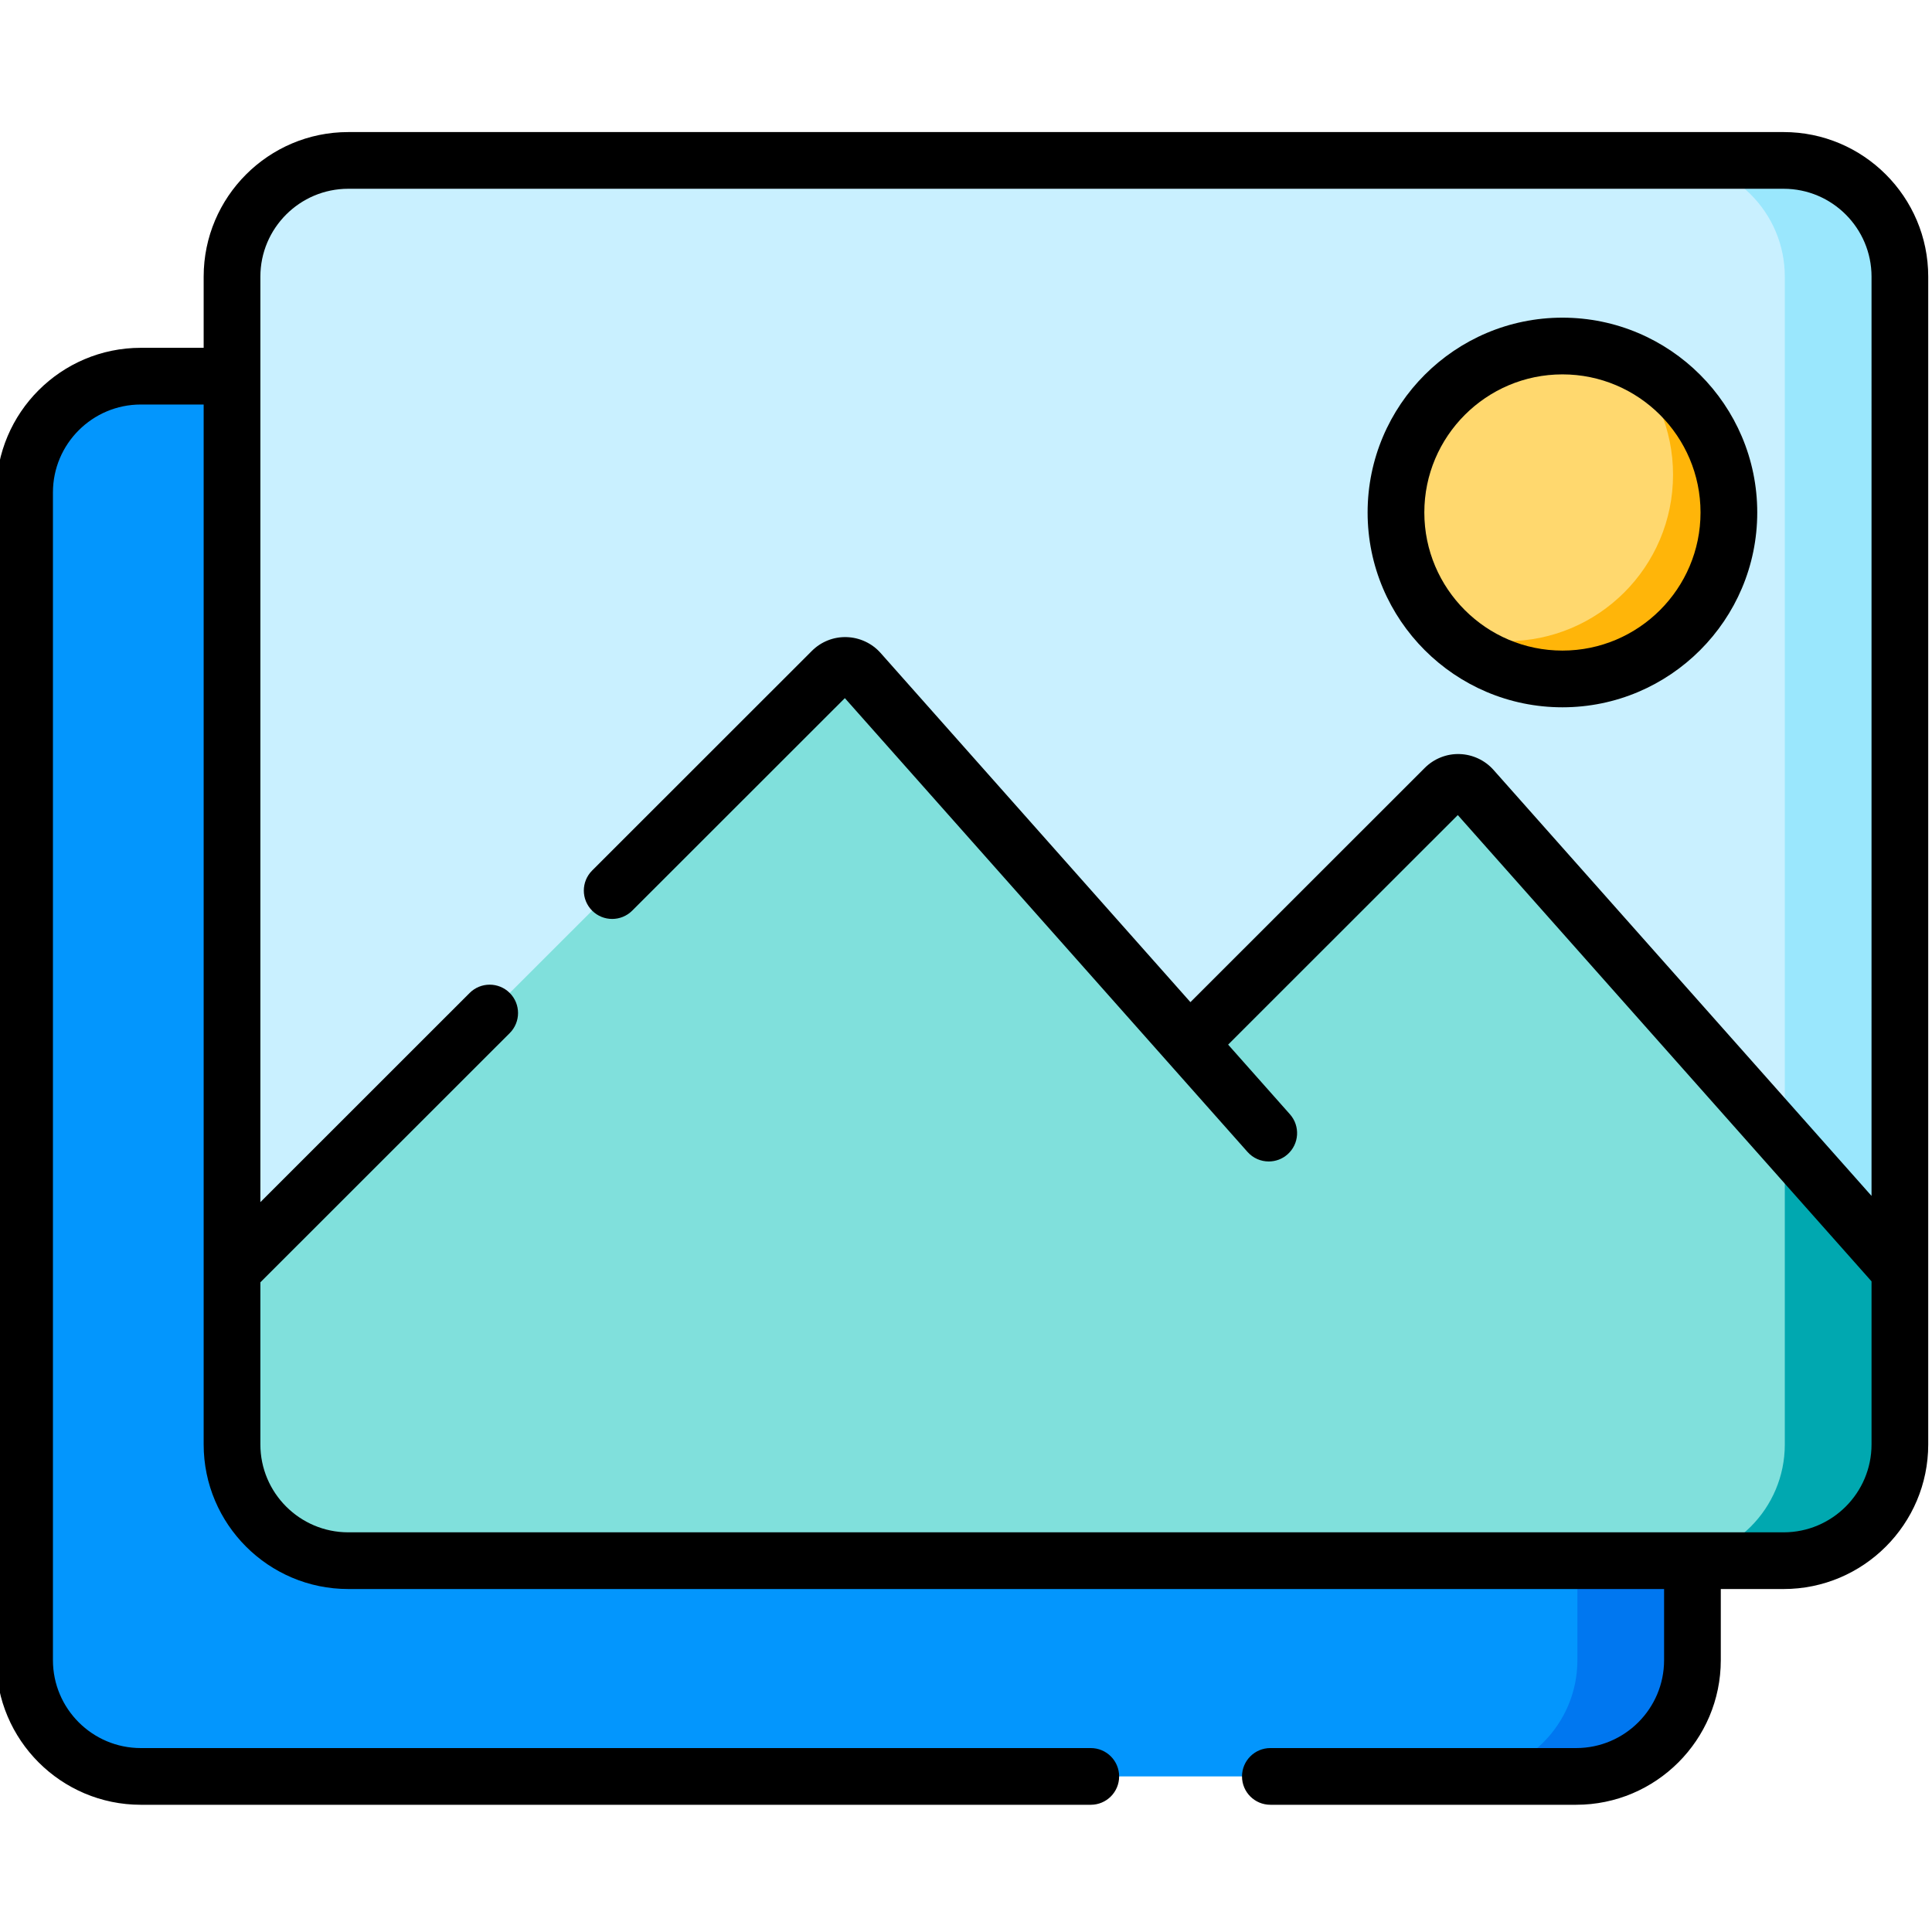
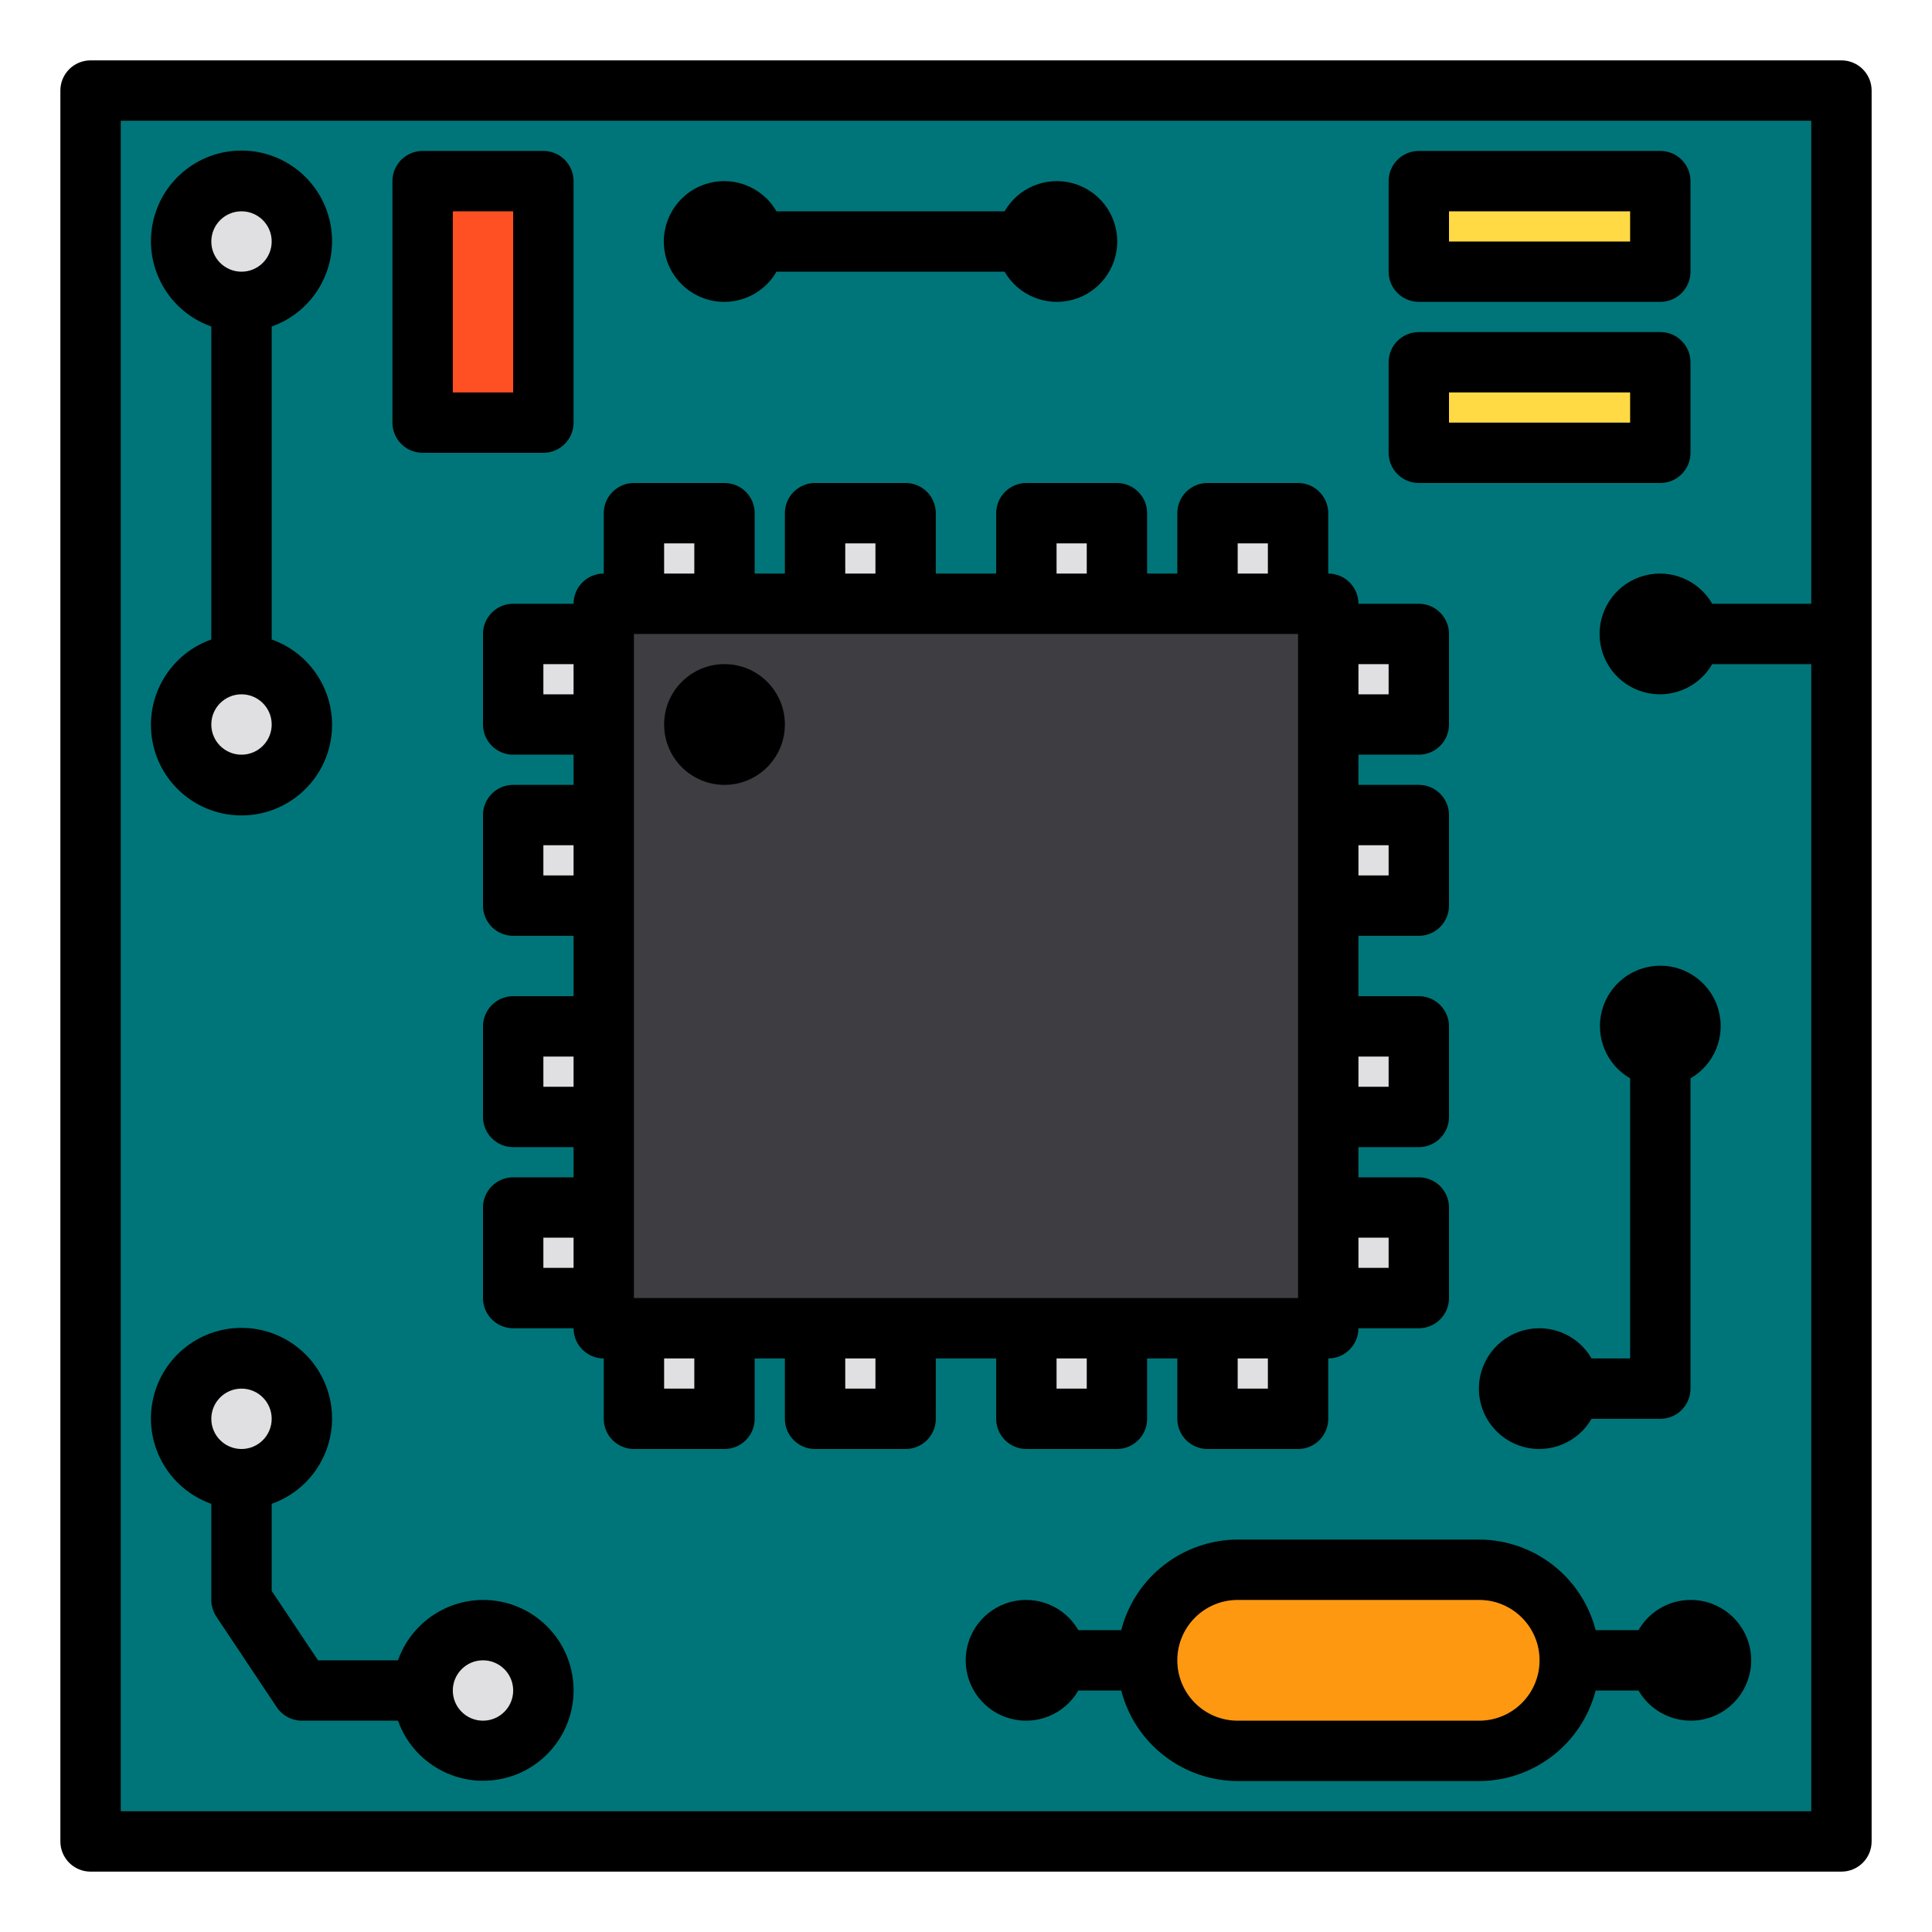
- <svg xmlns="http://www.w3.org/2000/svg" height="511pt" viewBox="1 -34 511.999 511" width="511pt">
-   <path d="m418.711 436.27h-380.391c-17.016 0-30.805-13.789-30.805-30.805v-309.473c0-17.012 13.789-30.805 30.805-30.805h380.391c17.012 0 30.805 13.793 30.805 30.805v309.473c0 17.016-13.793 30.805-30.805 30.805zm0 0" fill="#0396fd" />
-   <path d="m449.512 95.996v309.473c0 17.012-13.785 30.801-30.801 30.801h-30.496c17.012 0 30.809-13.789 30.809-30.801v-309.473c0-17.012-13.797-30.809-30.809-30.809h30.496c17.016 0 30.801 13.797 30.801 30.809zm0 0" fill="#0077f0" />
-   <path d="m473.68 379.098h-380.391c-17.012 0-30.805-13.793-30.805-30.809v-309.469c0-17.016 13.793-30.805 30.805-30.805h380.391c17.016 0 30.805 13.789 30.805 30.805v309.469c0 17.016-13.789 30.809-30.805 30.809zm0 0" fill="#c9f0ff" />
-   <path d="m504.48 38.82v309.473c0 17.016-13.785 30.801-30.797 30.801h-30.5c17.012 0 30.809-13.785 30.809-30.801v-309.473c0-17.012-13.797-30.809-30.809-30.809h30.5c17.012 0 30.797 13.797 30.797 30.809zm0 0" fill="#9ae7fd" />
-   <path d="m504.484 302.215-113.301-127.688c-1.914-2.156-5.25-2.254-7.289-.219l-67.75 67.719-87.398-98.492c-1.914-2.156-5.246-2.258-7.289-.219l-158.973 158.898v46.074c0 17.016 13.793 30.809 30.805 30.809h380.391c17.016 0 30.805-13.793 30.805-30.809zm0 0" fill="#80e0dc" />
-   <path d="m504.48 302.215v46.078c0 17.016-13.785 30.801-30.797 30.801h-30.5c17.012 0 30.809-13.785 30.809-30.801v-80.438zm0 0" fill="#00a8b0" />
-   <path d="m459.172 101.312c0 24.363-19.75 44.113-44.113 44.113-24.363 0-44.113-19.75-44.113-44.113s19.75-44.113 44.113-44.113c24.363 0 44.113 19.75 44.113 44.113zm0 0" fill="#ffd86e" />
-   <path d="m459.168 101.316c0 24.359-19.75 44.109-44.109 44.109-12.375 0-23.562-5.098-31.578-13.312 5.172 2.133 10.84 3.305 16.781 3.305 24.359 0 44.109-19.75 44.109-44.109 0-11.984-4.777-22.848-12.531-30.805 16.035 6.605 27.328 22.387 27.328 40.812zm0 0" fill="#ffb509" />
-   <path d="m415.059 49.684c-28.469 0-51.629 23.16-51.629 51.629s23.16 51.629 51.629 51.629 51.629-23.16 51.629-51.629-23.16-51.629-51.629-51.629zm0 88.227c-20.184 0-36.598-16.418-36.598-36.598s16.418-36.598 36.598-36.598c20.18 0 36.598 16.418 36.598 36.598s-16.418 36.598-36.598 36.598zm0 0" />
-   <path d="m473.68.5h-380.391c-21.129 0-38.316 17.188-38.316 38.316v18.859h-16.652c-21.129 0-38.32 17.188-38.32 38.32v309.469c0 21.133 17.191 38.32 38.32 38.32h251.746c4.152 0 7.516-3.363 7.516-7.516 0-4.148-3.363-7.512-7.516-7.512h-251.746c-12.844 0-23.293-10.449-23.293-23.293v-309.469c0-12.844 10.449-23.293 23.293-23.293h16.652v275.59c0 21.129 17.188 38.316 38.316 38.316h348.711v18.855c0 12.844-10.449 23.293-23.289 23.293h-81.051c-4.152 0-7.516 3.363-7.516 7.512 0 4.152 3.363 7.516 7.516 7.516h81.051c21.129 0 38.316-17.188 38.316-38.32v-18.855h16.652c21.129 0 38.32-17.188 38.32-38.316v-309.477c0-21.129-17.191-38.316-38.32-38.316zm23.293 281.926-100.168-112.883c-2.277-2.57-5.559-4.105-8.992-4.207-3.43-.125-6.801 1.23-9.23 3.66l-62.109 62.082-82.105-92.531c-2.277-2.57-5.559-4.102-8.992-4.203-3.469-.125-6.801 1.23-9.23 3.66l-58.223 58.195c-2.938 2.934-2.938 7.691-.004 10.629 2.934 2.938 7.691 2.934 10.625 0l56.348-56.316 106.715 120.266c1.484 1.672 3.551 2.523 5.625 2.523 1.773 0 3.555-.621 4.984-1.891 3.105-2.758 3.387-7.504.633-10.609l-16.383-18.465 60.863-60.832 109.645 123.566v43.219c0 12.844-10.449 23.293-23.293 23.293h-380.391c-12.84 0-23.289-10.449-23.289-23.293v-42.961l66.082-66.047c2.934-2.938 2.938-7.695.004-10.629-2.938-2.938-7.695-2.938-10.629-.004l-55.457 55.434v-245.266c0-12.84 10.449-23.289 23.289-23.289h380.391c12.844 0 23.293 10.449 23.293 23.289zm0 0" />
+ <svg xmlns="http://www.w3.org/2000/svg" height="512" viewBox="0 0 64 64" width="512">
+   <g id="Circuit-technology-electronics">
+     <path d="m3 3h58v58h-58z" fill="#007579" />
+     <path d="m17 34h3v3h-3z" fill="#78b9eb" />
+     <path d="m17 21h3v3h-3z" fill="#78b9eb" />
+     <path d="m17 27h3v3h-3z" fill="#78b9eb" />
+     <path d="m17 40h3v3h-3z" fill="#78b9eb" />
+     <circle cx="16" cy="56" fill="#e0e0e2" r="2" />
+     <circle cx="8" cy="47" fill="#e0e0e2" r="2" />
+     <path d="m44 34h3v3h-3z" fill="#78b9eb" />
+     <path d="m44 40h3v3h-3z" fill="#78b9eb" />
+     <path d="m44 27h3v3h-3z" fill="#78b9eb" />
+     <path d="m44 21h3v3h-3z" fill="#78b9eb" />
+     <path d="m49 52a3 3 0 0 1 0 6h-8a3 3 0 0 1 0-6z" fill="#ff9811" />
+     <path d="m34 17h3v3h-3z" fill="#78b9eb" />
+     <path d="m40 17h3v3h-3z" fill="#78b9eb" />
+     <path d="m27 17h3v3h-3z" fill="#78b9eb" />
+     <path d="m21 17h3v3h-3z" fill="#78b9eb" />
+     <circle cx="8" cy="24" fill="#e0e0e2" r="2" />
+     <circle cx="8" cy="8" fill="#e0e0e2" r="2" />
+     <path d="m14 6h4v8h-4z" fill="#ff5023" />
+     <path d="m47 6h8v3h-8z" fill="#ffda44" />
+     <path d="m47 12h8v3h-8z" fill="#ffda44" />
+     <path d="m20 20h24v24h-24z" fill="#3e3d42" />
+     <g fill="#e0e0e2">
+       <path d="m21 17h3v3h-3z" />
+       <path d="m27 17h3v3h-3z" />
+       <path d="m34 17h3v3h-3z" />
+       <path d="m40 17h3v3h-3z" />
+       <path d="m44 21h3v3h-3z" />
+       <path d="m44 27h3v3h-3z" />
+       <path d="m44 34h3v3h-3z" />
+       <path d="m44 40h3v3h-3z" />
+       <path d="m34 44h3v3h-3z" />
+       <path d="m40 44h3v3h-3z" />
+       <path d="m27 44h3v3h-3z" />
+       <path d="m21 44h3v3h-3z" />
+       <path d="m17 40h3v3h-3z" />
+       <path d="m17 34h3v3h-3z" />
+       <path d="m17 27h3v3h-3z" />
+       <path d="m17 21h3v3h-3z" />
+     </g>
+     <circle cx="24" cy="24" fill="#ff5023" r="1" />
+     <path d="m61 2h-58a1 1 0 0 0 -1 1v58a1 1 0 0 0 1 1h58a1 1 0 0 0 1-1v-58a1 1 0 0 0 -1-1zm-1 18h-3.28a2 2 0 1 0 0 2h3.28v38h-56v-56h56z" />
+     <path d="m47 25a1 1 0 0 0 1-1v-3a1 1 0 0 0 -1-1h-2a1 1 0 0 0 -1-1v-2a1 1 0 0 0 -1-1h-3a1 1 0 0 0 -1 1v2h-1v-2a1 1 0 0 0 -1-1h-3a1 1 0 0 0 -1 1v2h-2v-2a1 1 0 0 0 -1-1h-3a1 1 0 0 0 -1 1v2h-1v-2a1 1 0 0 0 -1-1h-3a1 1 0 0 0 -1 1v2a1 1 0 0 0 -1 1h-2a1 1 0 0 0 -1 1v3a1 1 0 0 0 1 1h2v1h-2a1 1 0 0 0 -1 1v3a1 1 0 0 0 1 1h2v2h-2a1 1 0 0 0 -1 1v3a1 1 0 0 0 1 1h2v1h-2a1 1 0 0 0 -1 1v3a1 1 0 0 0 1 1h2a1 1 0 0 0 1 1v2a1 1 0 0 0 1 1h3a1 1 0 0 0 1-1v-2h1v2a1 1 0 0 0 1 1h3a1 1 0 0 0 1-1v-2h2v2a1 1 0 0 0 1 1h3a1 1 0 0 0 1-1v-2h1v2a1 1 0 0 0 1 1h3a1 1 0 0 0 1-1v-2a1 1 0 0 0 1-1h2a1 1 0 0 0 1-1v-3a1 1 0 0 0 -1-1h-2v-1h2a1 1 0 0 0 1-1v-3a1 1 0 0 0 -1-1h-2v-2h2a1 1 0 0 0 1-1v-3a1 1 0 0 0 -1-1h-2v-1zm-2-3h1v1h-1zm-26 20h-1v-1h1zm0-6h-1v-1h1zm0-7h-1v-1h1zm0-6h-1v-1h1zm22-5h1v1h-1zm-6 0h1v1h-1zm-7 0h1v1h-1zm-6 0h1v1h-1zm1 28h-1v-1h1zm6 0h-1v-1h1zm7 0h-1v-1h1zm6 0h-1v-1h1zm1-3h-22v-22h22zm3-2v1h-1v-1zm0-6v1h-1v-1zm0-7v1h-1v-1z" />
+     <circle cx="24" cy="24" r="2" />
+     <path d="m47 10h8a1 1 0 0 0 1-1v-3a1 1 0 0 0 -1-1h-8a1 1 0 0 0 -1 1v3a1 1 0 0 0 1 1zm1-3h6v1h-6z" />
+     <path d="m47 16h8a1 1 0 0 0 1-1v-3a1 1 0 0 0 -1-1h-8a1 1 0 0 0 -1 1v3a1 1 0 0 0 1 1zm1-3h6v1h-6z" />
+     <path d="m5 24a3 3 0 1 0 4-2.816v-10.368a3 3 0 1 0 -2 0v10.368a3 3 0 0 0 -2 2.816zm3 1a1 1 0 1 1 1-1 1 1 0 0 1 -1 1zm0-18a1 1 0 1 1 -1 1 1 1 0 0 1 1-1z" />
+     <path d="m16 53a3 3 0 0 0 -2.816 2h-2.649l-1.535-2.3v-2.884a3 3 0 1 0 -2 0v3.184a1.006 1.006 0 0 0 .168.555l2 3a1 1 0 0 0 .832.445h3.184a2.995 2.995 0 1 0 2.816-4zm-8-7a1 1 0 1 1 -1 1 1 1 0 0 1 1-1zm8 11a1 1 0 1 1 1-1 1 1 0 0 1 -1 1z" />
+     <path d="m56 53a1.993 1.993 0 0 0 -1.722 1h-1.42a4 4 0 0 0 -3.858-3h-8a4 4 0 0 0 -3.858 3h-1.42a2 2 0 1 0 0 2h1.42a4 4 0 0 0 3.858 3h8a4 4 0 0 0 3.858-3h1.42a2 2 0 1 0 1.722-3zm-7 4h-8a2 2 0 0 1 0-4h8a2 2 0 0 1 0 4z" />
+     <path d="m54 35.722v9.278h-1.278a2 2 0 1 0 0 2h2.278a1 1 0 0 0 1-1v-10.278a2 2 0 1 0 -2 0z" />
+     <path d="m14 15h4a1 1 0 0 0 1-1v-8a1 1 0 0 0 -1-1h-4a1 1 0 0 0 -1 1v8a1 1 0 0 0 1 1zm1-8h2v6h-2z" />
+     <path d="m24 10a1.993 1.993 0 0 0 1.722-1h7.556a2 2 0 1 0 0-2h-7.556a2 2 0 1 0 -1.722 3z" />
+   </g>
</svg>
